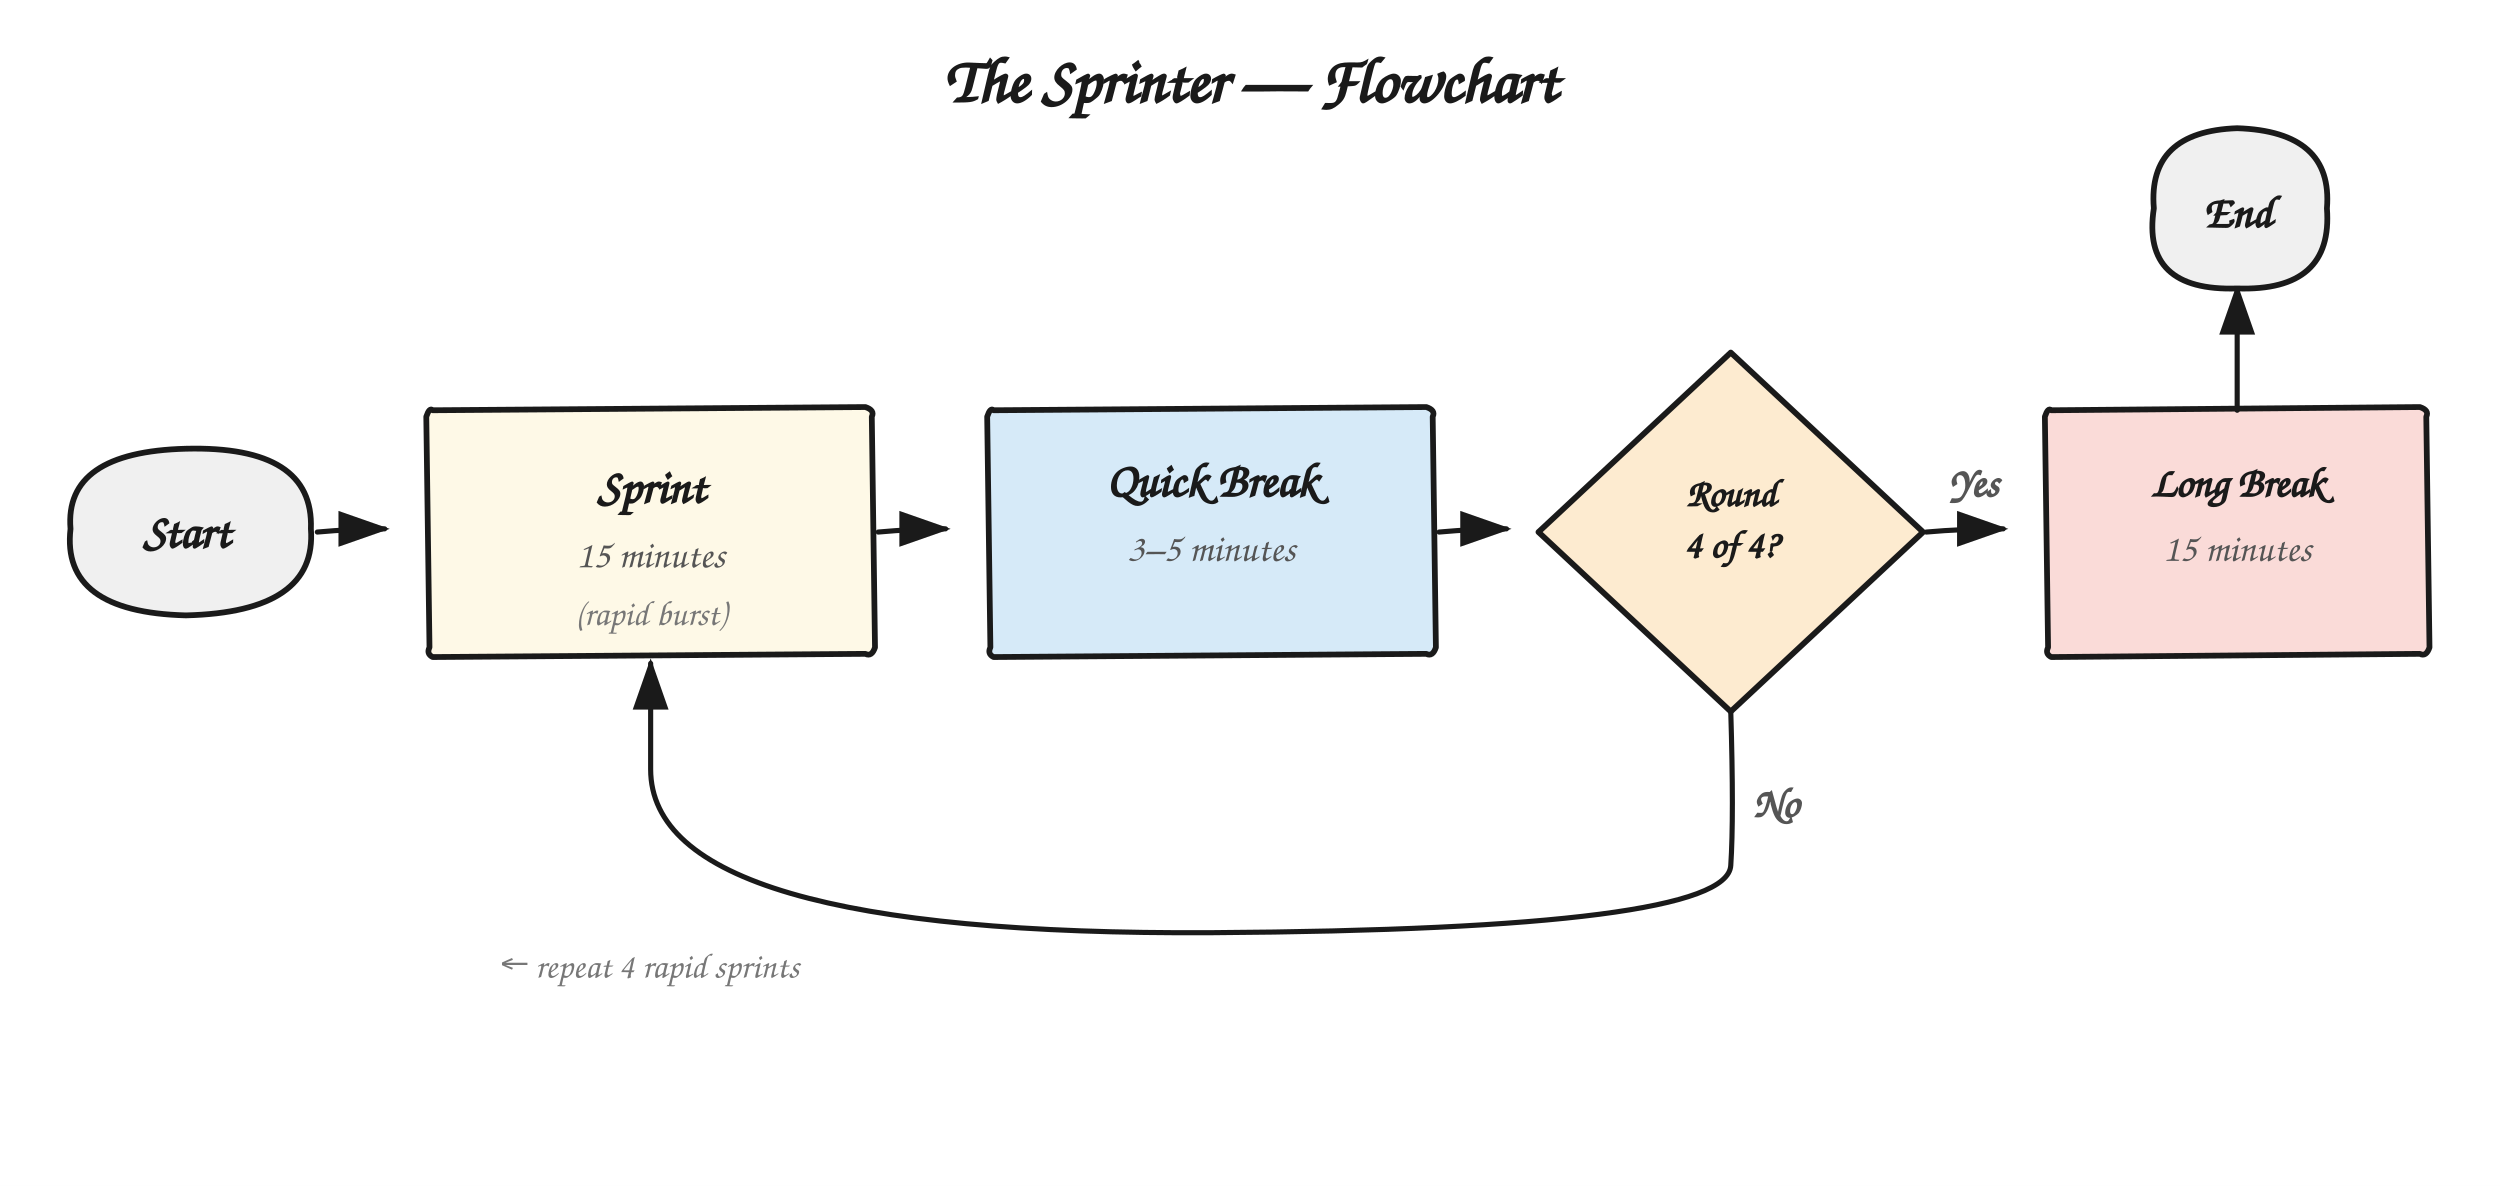
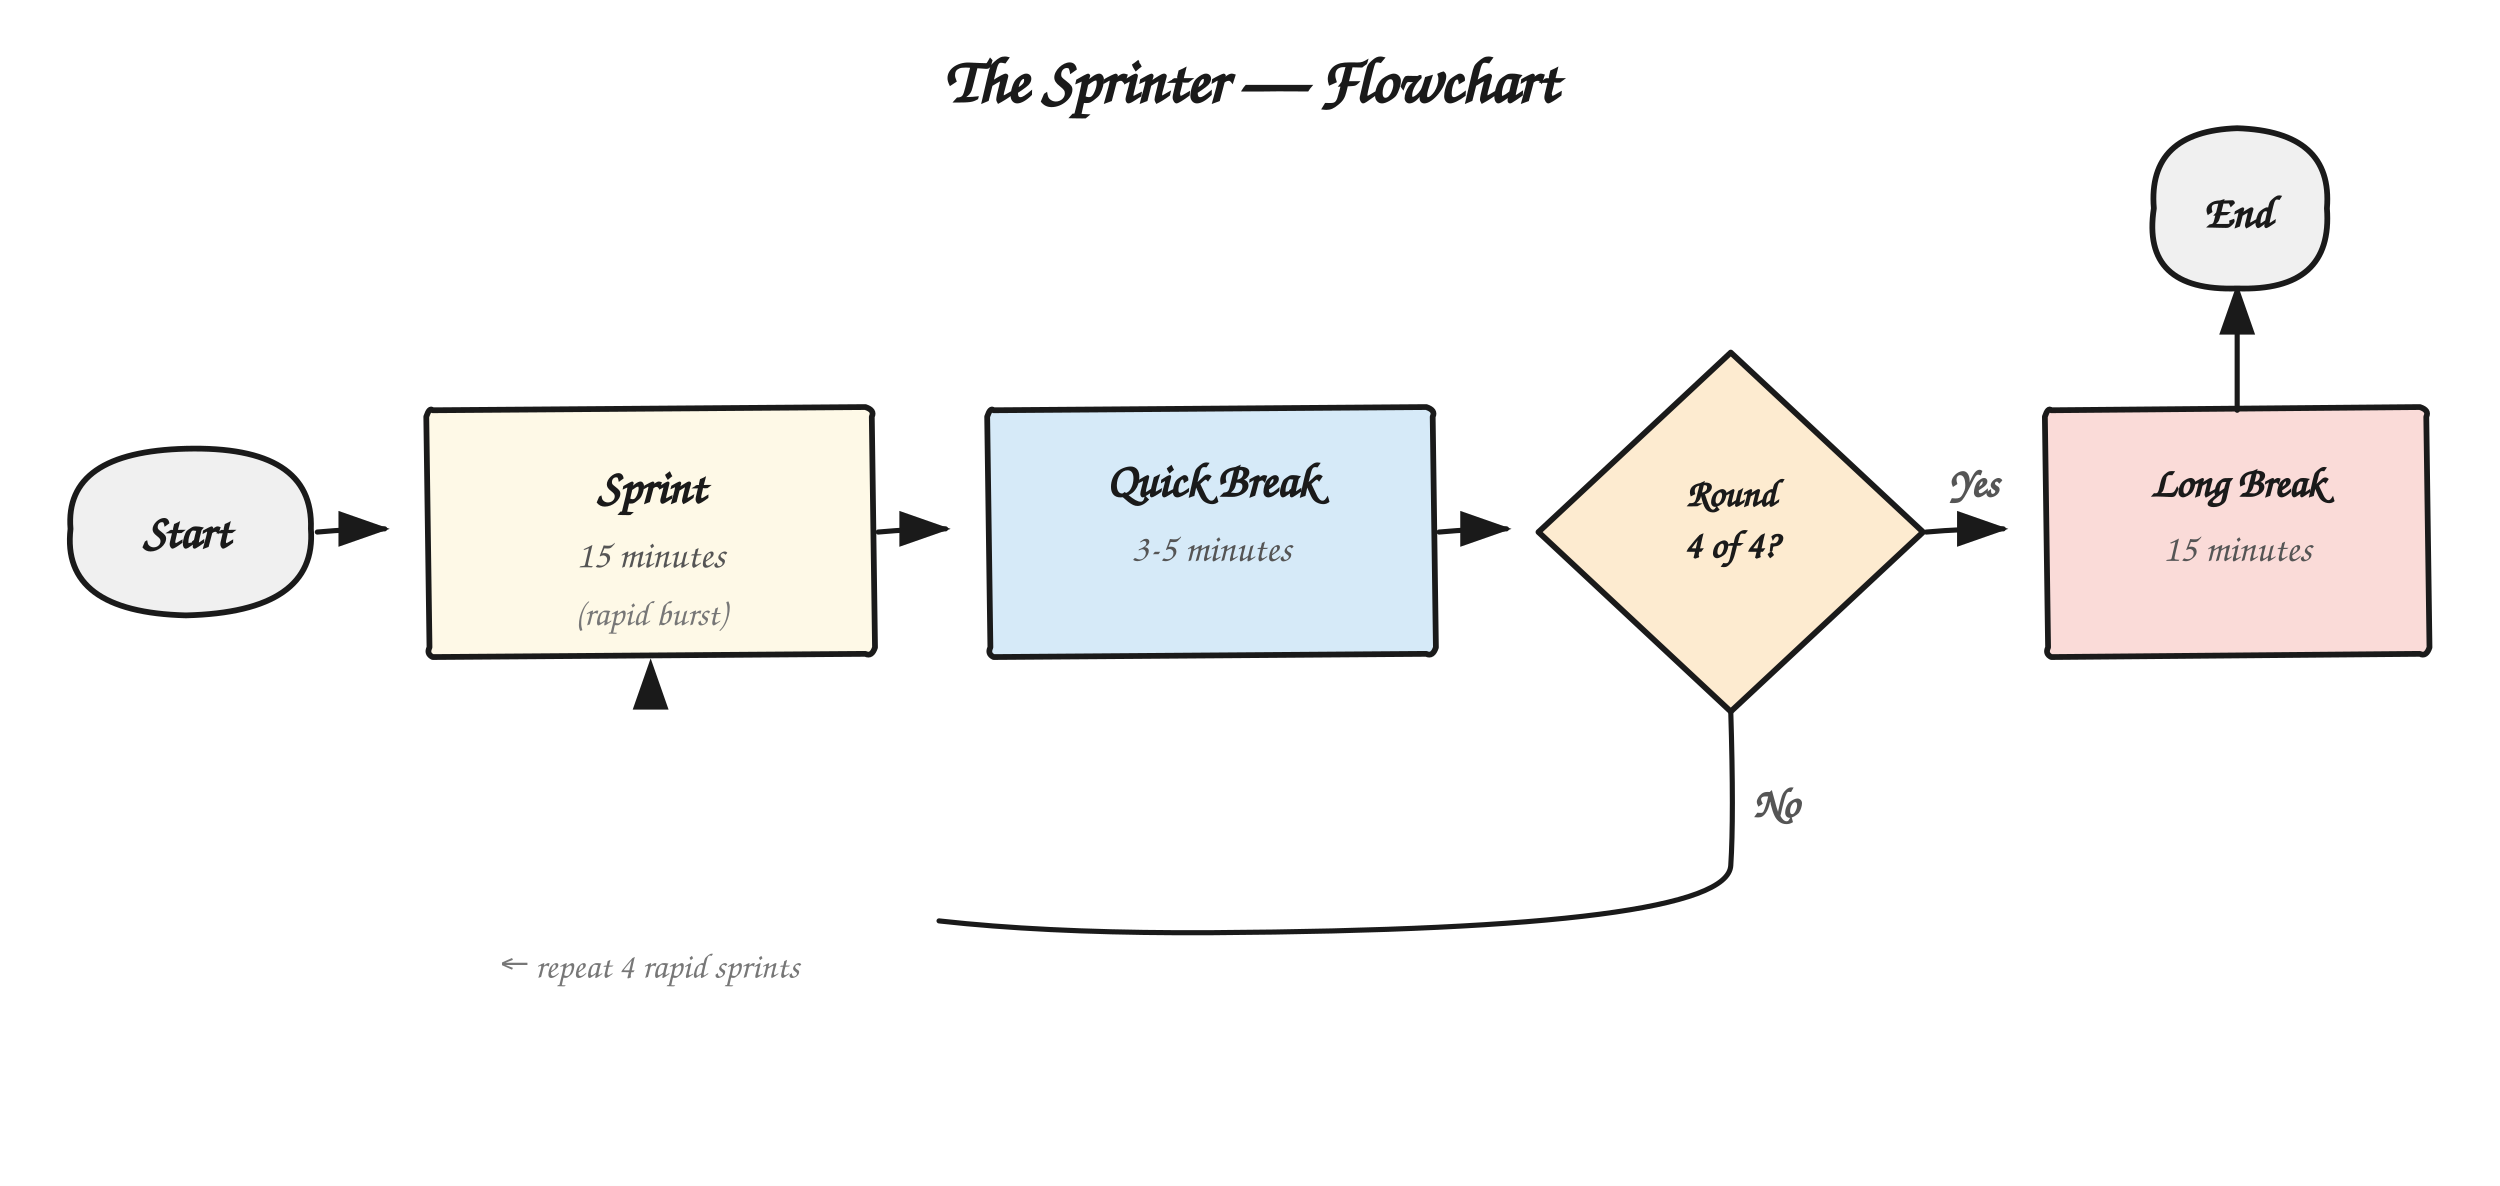
<svg xmlns="http://www.w3.org/2000/svg" width="780" height="370" viewBox="0 0 780 370">
  <style>
    text { font-family: 'Segoe Print', 'Comic Sans MS', 'Patrick Hand', cursive; fill: #1a1a1a; }
    .label { font-size: 15px; font-weight: bold; }
    .sublabel { font-size: 12px; fill: #555; }
    .small { font-size: 11px; fill: #777; }
    .arrow { fill: none; stroke: #1a1a1a; stroke-width: 1.6; stroke-linecap: round; stroke-linejoin: round; }
    .box { fill: none; stroke: #1a1a1a; stroke-width: 1.8; stroke-linecap: round; stroke-linejoin: round; }
    .fill-green { fill: #d4edda; }
    .fill-blue { fill: #d6eaf8; }
    .fill-orange { fill: #fdebd0; }
    .fill-gray { fill: #f0f0f0; }
    .fill-red { fill: #fadbd8; }
    .fill-yellow { fill: #fef9e7; }
+ 
+     @keyframes fadeN1 { 0% { opacity: 0; } 6% { opacity: 1; } }
+     @keyframes fadeN2 { 0%, 8% { opacity: 0; } 18% { opacity: 1; } }
+     @keyframes fadeN3 { 0%, 18% { opacity: 0; } 28% { opacity: 1; } }
+     @keyframes fadeN4 { 0%, 28% { opacity: 0; } 38% { opacity: 1; } }
+     @keyframes fadeN5 { 0%, 38% { opacity: 0; } 48% { opacity: 1; } }
+     @keyframes fadeN6 { 0%, 48% { opacity: 0; } 58% { opacity: 1; } }
+     @keyframes drawA1 { 0%, 6% { stroke-dashoffset: 30; } 14% { stroke-dashoffset: 0; } }
+     @keyframes drawA2 { 0%, 16% { stroke-dashoffset: 30; } 24% { stroke-dashoffset: 0; } }
+     @keyframes drawA3 { 0%, 26% { stroke-dashoffset: 30; } 34% { stroke-dashoffset: 0; } }
+     @keyframes drawA4 { 0%, 36% { stroke-dashoffset: 300; } 48% { stroke-dashoffset: 0; } }
+     @keyframes drawA5 { 0%, 46% { stroke-dashoffset: 30; } 54% { stroke-dashoffset: 0; } }
+     @keyframes drawA6 { 0%, 56% { stroke-dashoffset: 30; } 64% { stroke-dashoffset: 0; } }
+     @keyframes loopZap { 0%, 100% { stroke: #1a1a1a; stroke-width: 1.6; } 50% { stroke: #f39c12; stroke-width: 2.5; } }
+ 
+     .n1 { animation: fadeN1 4s ease-out both; }
+     .n2 { animation: fadeN2 4s ease-out both; }
+     .n3 { animation: fadeN3 4s ease-out both; }
+     .n4 { animation: fadeN4 4s ease-out both; }
+     .n5 { animation: fadeN5 4s ease-out both; }
+     .n6 { animation: fadeN6 4s ease-out both; }
+     .a1 { stroke-dasharray: 30; animation: drawA1 4s ease-out both; }
+     .a2 { stroke-dasharray: 30; animation: drawA2 4s ease-out both; }
+     .a3 { stroke-dasharray: 30; animation: drawA3 4s ease-out both; }
+     .a4 { stroke-dasharray: 300; animation: drawA4 4s ease-out both, loopZap 2s ease-in-out 2.5s infinite; }
+     .a5 { stroke-dasharray: 30; animation: drawA5 4s ease-out both; }
+     .a6 { stroke-dasharray: 30; animation: drawA6 4s ease-out both; }
  </style>
  <rect width="780" height="370" fill="white" />
  <text x="390" y="32" text-anchor="middle" style="font-size:20px; font-weight:bold;">The Sprinter — Flowchart</text>
-   <path class="box fill-gray" d="M22,165 Q20,141 58,140 Q98,139 97,165 Q99,191 58,192 Q19,191 22,165" />
-   <text x="58" y="171" text-anchor="middle" class="label">Start</text>
-   <path class="arrow" d="M99,166 Q110,165 120,165" marker-end="url(#ah3)" />
-   <path class="box fill-yellow" d="M135,128 L270,127 Q273,128 272,130 L273,202 Q272,205 270,204 L135,205 Q133,204 134,202 L133,130 Q134,127 135,128 Z" />
-   <text x="203" y="157" text-anchor="middle" class="label">Sprint</text>
-   <text x="203" y="177" text-anchor="middle" class="sublabel">15 minutes</text>
-   <text x="203" y="195" text-anchor="middle" class="small">(rapid burst)</text>
-   <path class="arrow" d="M274,166 Q285,165 295,165" marker-end="url(#ah3)" />
-   <path class="box fill-blue" d="M310,128 L445,127 Q448,128 447,130 L448,202 Q447,205 445,204 L310,205 Q308,204 309,202 L308,130 Q309,127 310,128 Z" />
-   <text x="378" y="155" text-anchor="middle" class="label">Quick Break</text>
-   <text x="378" y="175" text-anchor="middle" class="sublabel">3–5 minutes</text>
-   <path class="arrow" d="M449,166 Q460,165 470,165" marker-end="url(#ah3)" />
-   <polygon class="box fill-orange" points="540,110 600,166 540,222 480,166" />
-   <text x="540" y="158" text-anchor="middle" class="label" style="font-size:12px;">Round</text>
-   <text x="540" y="174" text-anchor="middle" class="label" style="font-size:12px;">4 of 4?</text>
-   <path class="arrow" d="M540,222 Q541,255 540,270 Q539,290 378,291 Q203,292 203,240 L203,207" marker-end="url(#ah3)" />
-   <text x="547" y="255" class="sublabel" style="font-size:13px; font-weight:bold;">No</text>
-   <path class="arrow" d="M601,166 Q612,165 625,165" marker-end="url(#ah3)" />
-   <text x="608" y="155" class="sublabel" style="font-size:13px; font-weight:bold;">Yes</text>
-   <path class="box fill-red" d="M640,128 L755,127 Q758,128 757,130 L758,202 Q757,205 755,204 L640,205 Q638,204 639,202 L638,130 Q639,127 640,128 Z" />
-   <text x="698" y="155" text-anchor="middle" class="label" style="font-size:13px;">Long Break</text>
-   <text x="698" y="175" text-anchor="middle" class="sublabel">15 minutes</text>
-   <path class="arrow" d="M698,128 L698,90" marker-end="url(#ah3)" />
-   <path class="box fill-gray" d="M672,65 Q670,41 698,40 Q728,41 726,65 Q728,91 698,90 Q668,91 672,65" />
-   <text x="698" y="71" text-anchor="middle" class="label" style="font-size:14px;">End</text>
-   <text x="203" y="305" text-anchor="middle" class="small">← repeat 4 rapid sprints</text>
+   <g class="n1">
+     <path class="box fill-gray" d="M22,165 Q20,141 58,140 Q98,139 97,165 Q99,191 58,192 Q19,191 22,165" />
+     <text x="58" y="171" text-anchor="middle" class="label">Start</text>
+   </g>
+   <path class="arrow a1" d="M99,166 Q110,165 120,165" marker-end="url(#ah3)" />
+   <g class="n2">
+     <path class="box fill-yellow" d="M135,128 L270,127 Q273,128 272,130 L273,202 Q272,205 270,204 L135,205 Q133,204 134,202 L133,130 Q134,127 135,128 Z" />
+     <text x="203" y="157" text-anchor="middle" class="label">Sprint</text>
+     <text x="203" y="177" text-anchor="middle" class="sublabel">15 minutes</text>
+     <text x="203" y="195" text-anchor="middle" class="small">(rapid burst)</text>
+   </g>
+   <path class="arrow a2" d="M274,166 Q285,165 295,165" marker-end="url(#ah3)" />
+   <g class="n3">
+     <path class="box fill-blue" d="M310,128 L445,127 Q448,128 447,130 L448,202 Q447,205 445,204 L310,205 Q308,204 309,202 L308,130 Q309,127 310,128 Z" />
+     <text x="378" y="155" text-anchor="middle" class="label">Quick Break</text>
+     <text x="378" y="175" text-anchor="middle" class="sublabel">3-5 minutes</text>
+   </g>
+   <path class="arrow a3" d="M449,166 Q460,165 470,165" marker-end="url(#ah3)" />
+   <g class="n4">
+     <polygon class="box fill-orange" points="540,110 600,166 540,222 480,166" />
+     <text x="540" y="158" text-anchor="middle" class="label" style="font-size:12px;">Round</text>
+     <text x="540" y="174" text-anchor="middle" class="label" style="font-size:12px;">4 of 4?</text>
+   </g>
+   <path class="arrow a4" d="M540,222 Q541,255 540,270 Q539,290 378,291 Q203,292 203,240 L203,207" marker-end="url(#ah3)" />
+   <text x="547" y="255" class="sublabel n4" style="font-size:13px; font-weight:bold;">No</text>
+   <path class="arrow a5" d="M601,166 Q612,165 625,165" marker-end="url(#ah3)" />
+   <text x="608" y="155" class="sublabel n5" style="font-size:13px; font-weight:bold;">Yes</text>
+   <g class="n5">
+     <path class="box fill-red" d="M640,128 L755,127 Q758,128 757,130 L758,202 Q757,205 755,204 L640,205 Q638,204 639,202 L638,130 Q639,127 640,128 Z" />
+     <text x="698" y="155" text-anchor="middle" class="label" style="font-size:13px;">Long Break</text>
+     <text x="698" y="175" text-anchor="middle" class="sublabel">15 minutes</text>
+   </g>
+   <path class="arrow a6" d="M698,128 L698,90" marker-end="url(#ah3)" />
+   <g class="n6">
+     <path class="box fill-gray" d="M672,65 Q670,41 698,40 Q728,41 726,65 Q728,91 698,90 Q668,91 672,65" />
+     <text x="698" y="71" text-anchor="middle" class="label" style="font-size:14px;">End</text>
+   </g>
+   <text x="203" y="305" text-anchor="middle" class="small n4">← repeat 4 rapid sprints</text>
  <defs>
    <marker id="ah3" markerWidth="10" markerHeight="7" refX="9" refY="3.5" orient="auto">
      <path d="M0,0 L0,7 L10,3.5 Z" fill="#1a1a1a" />
    </marker>
  </defs>
</svg>
